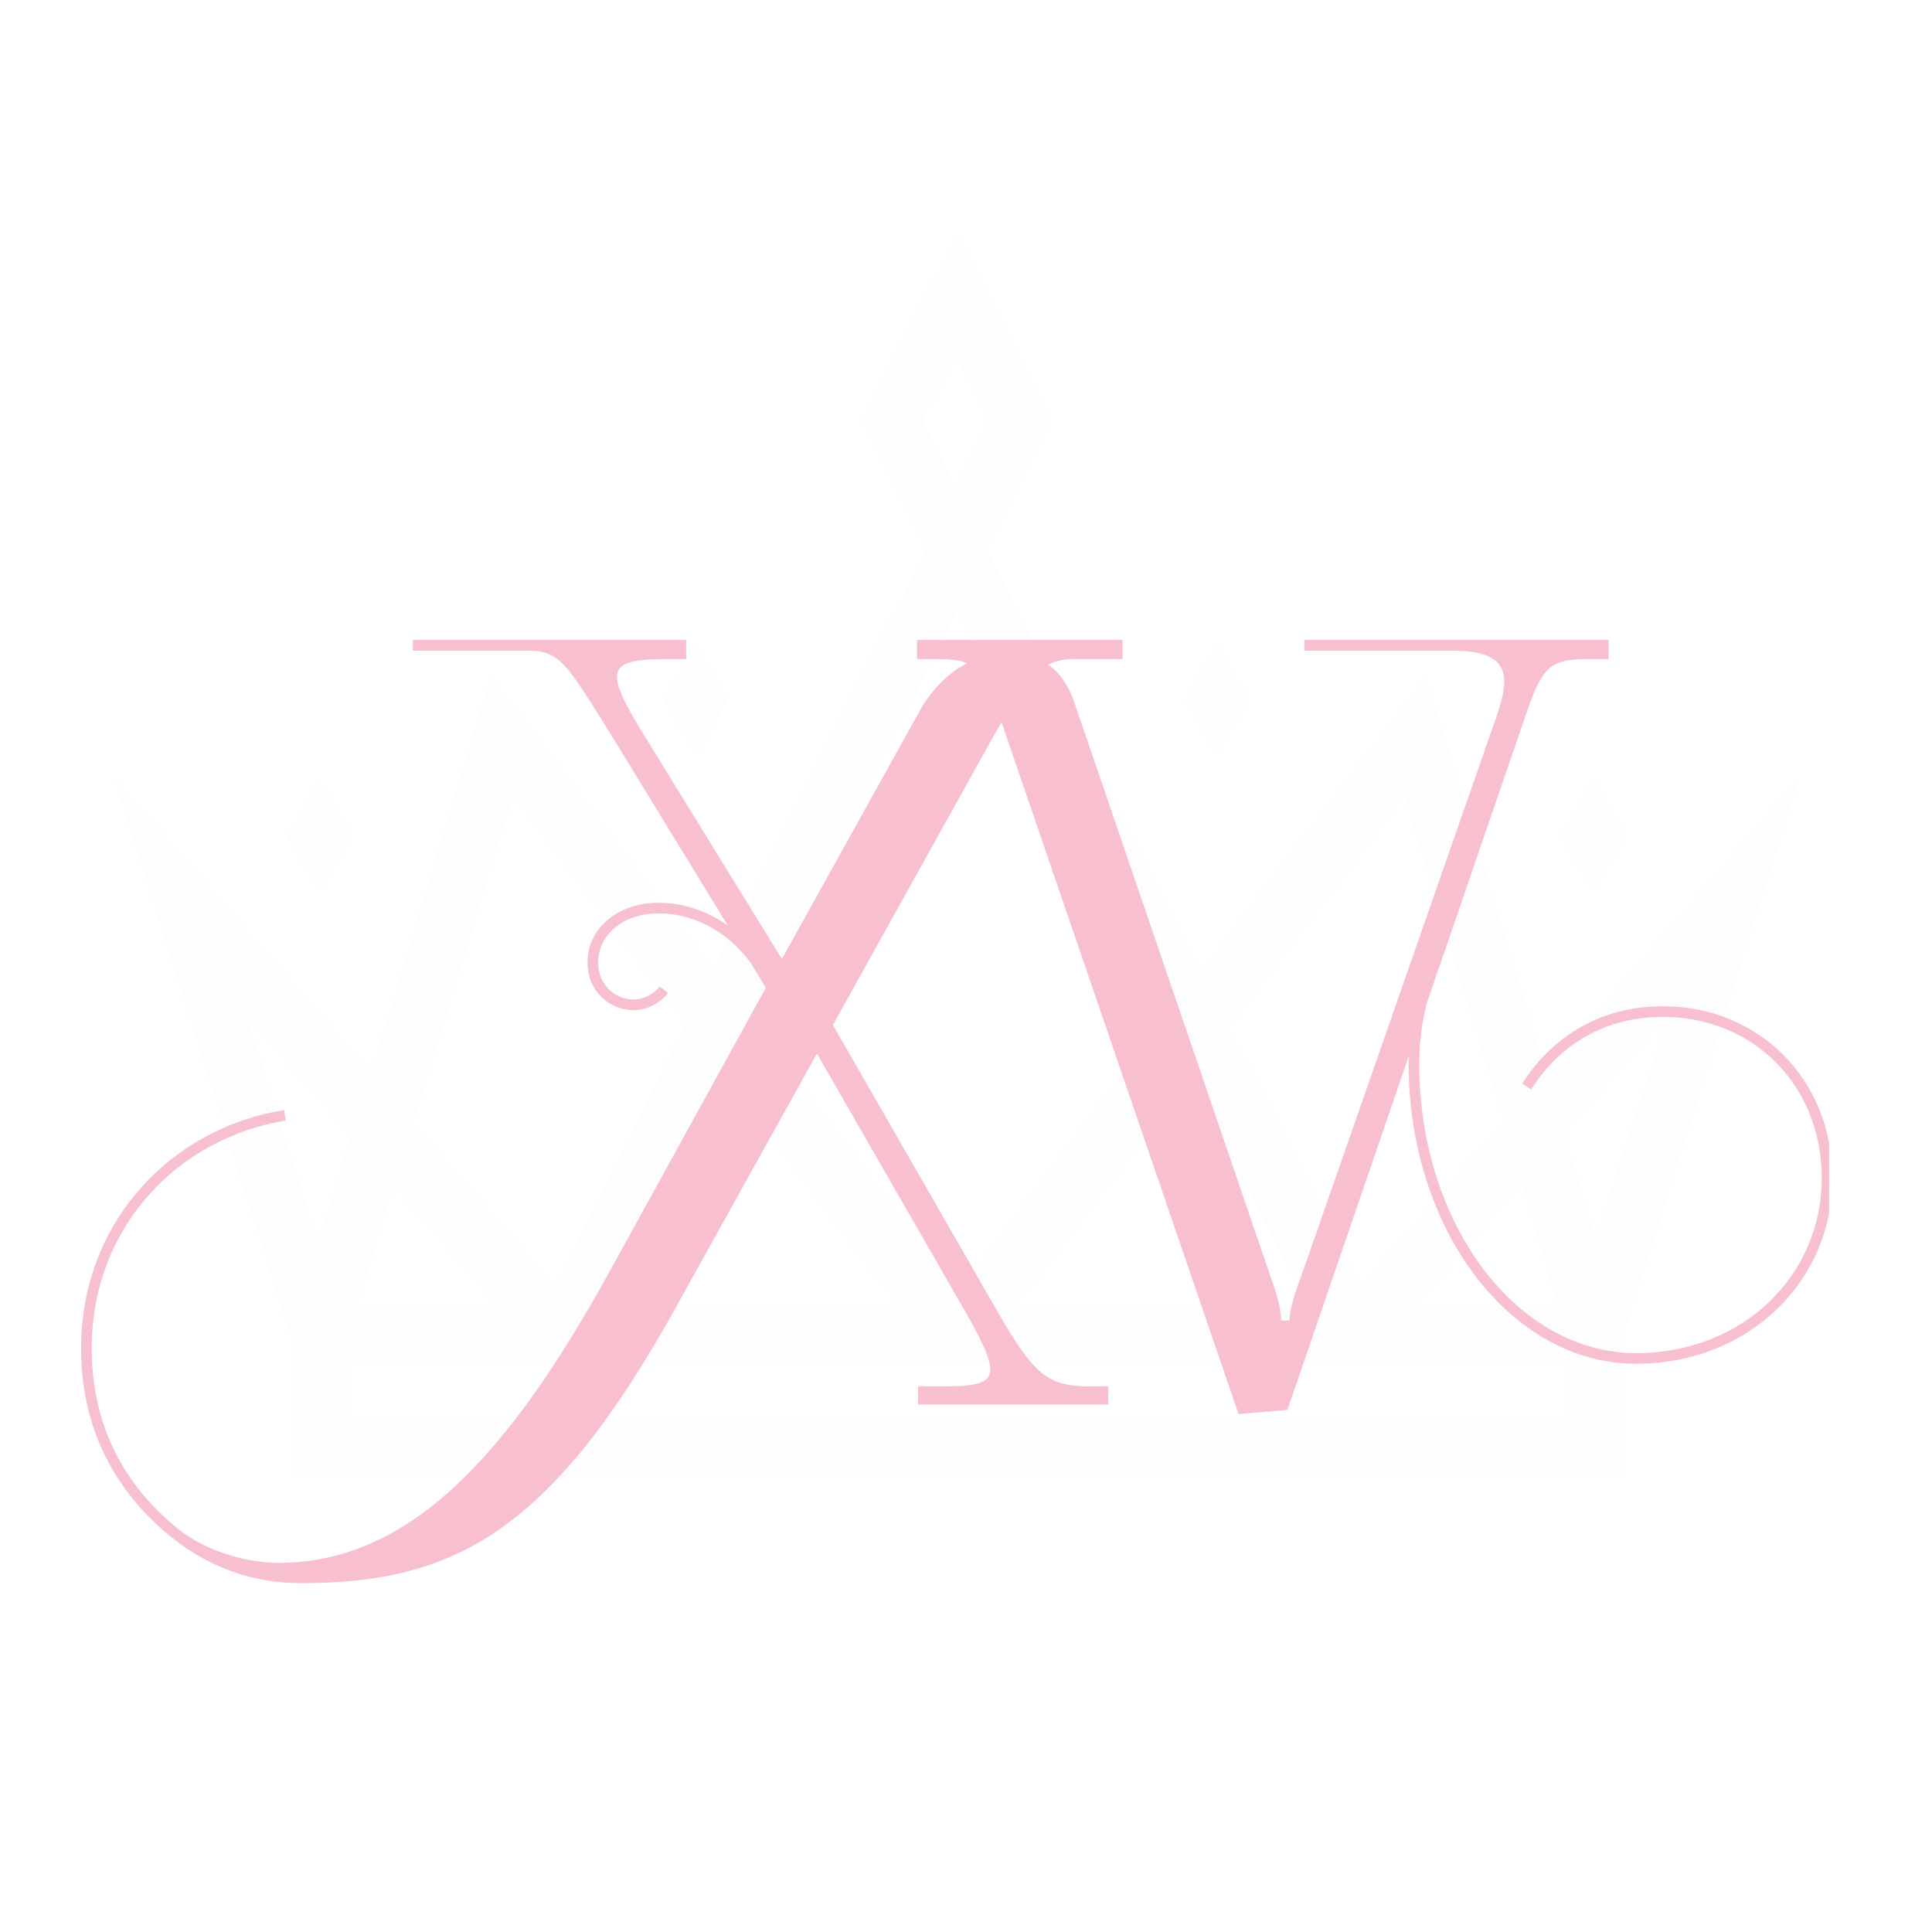
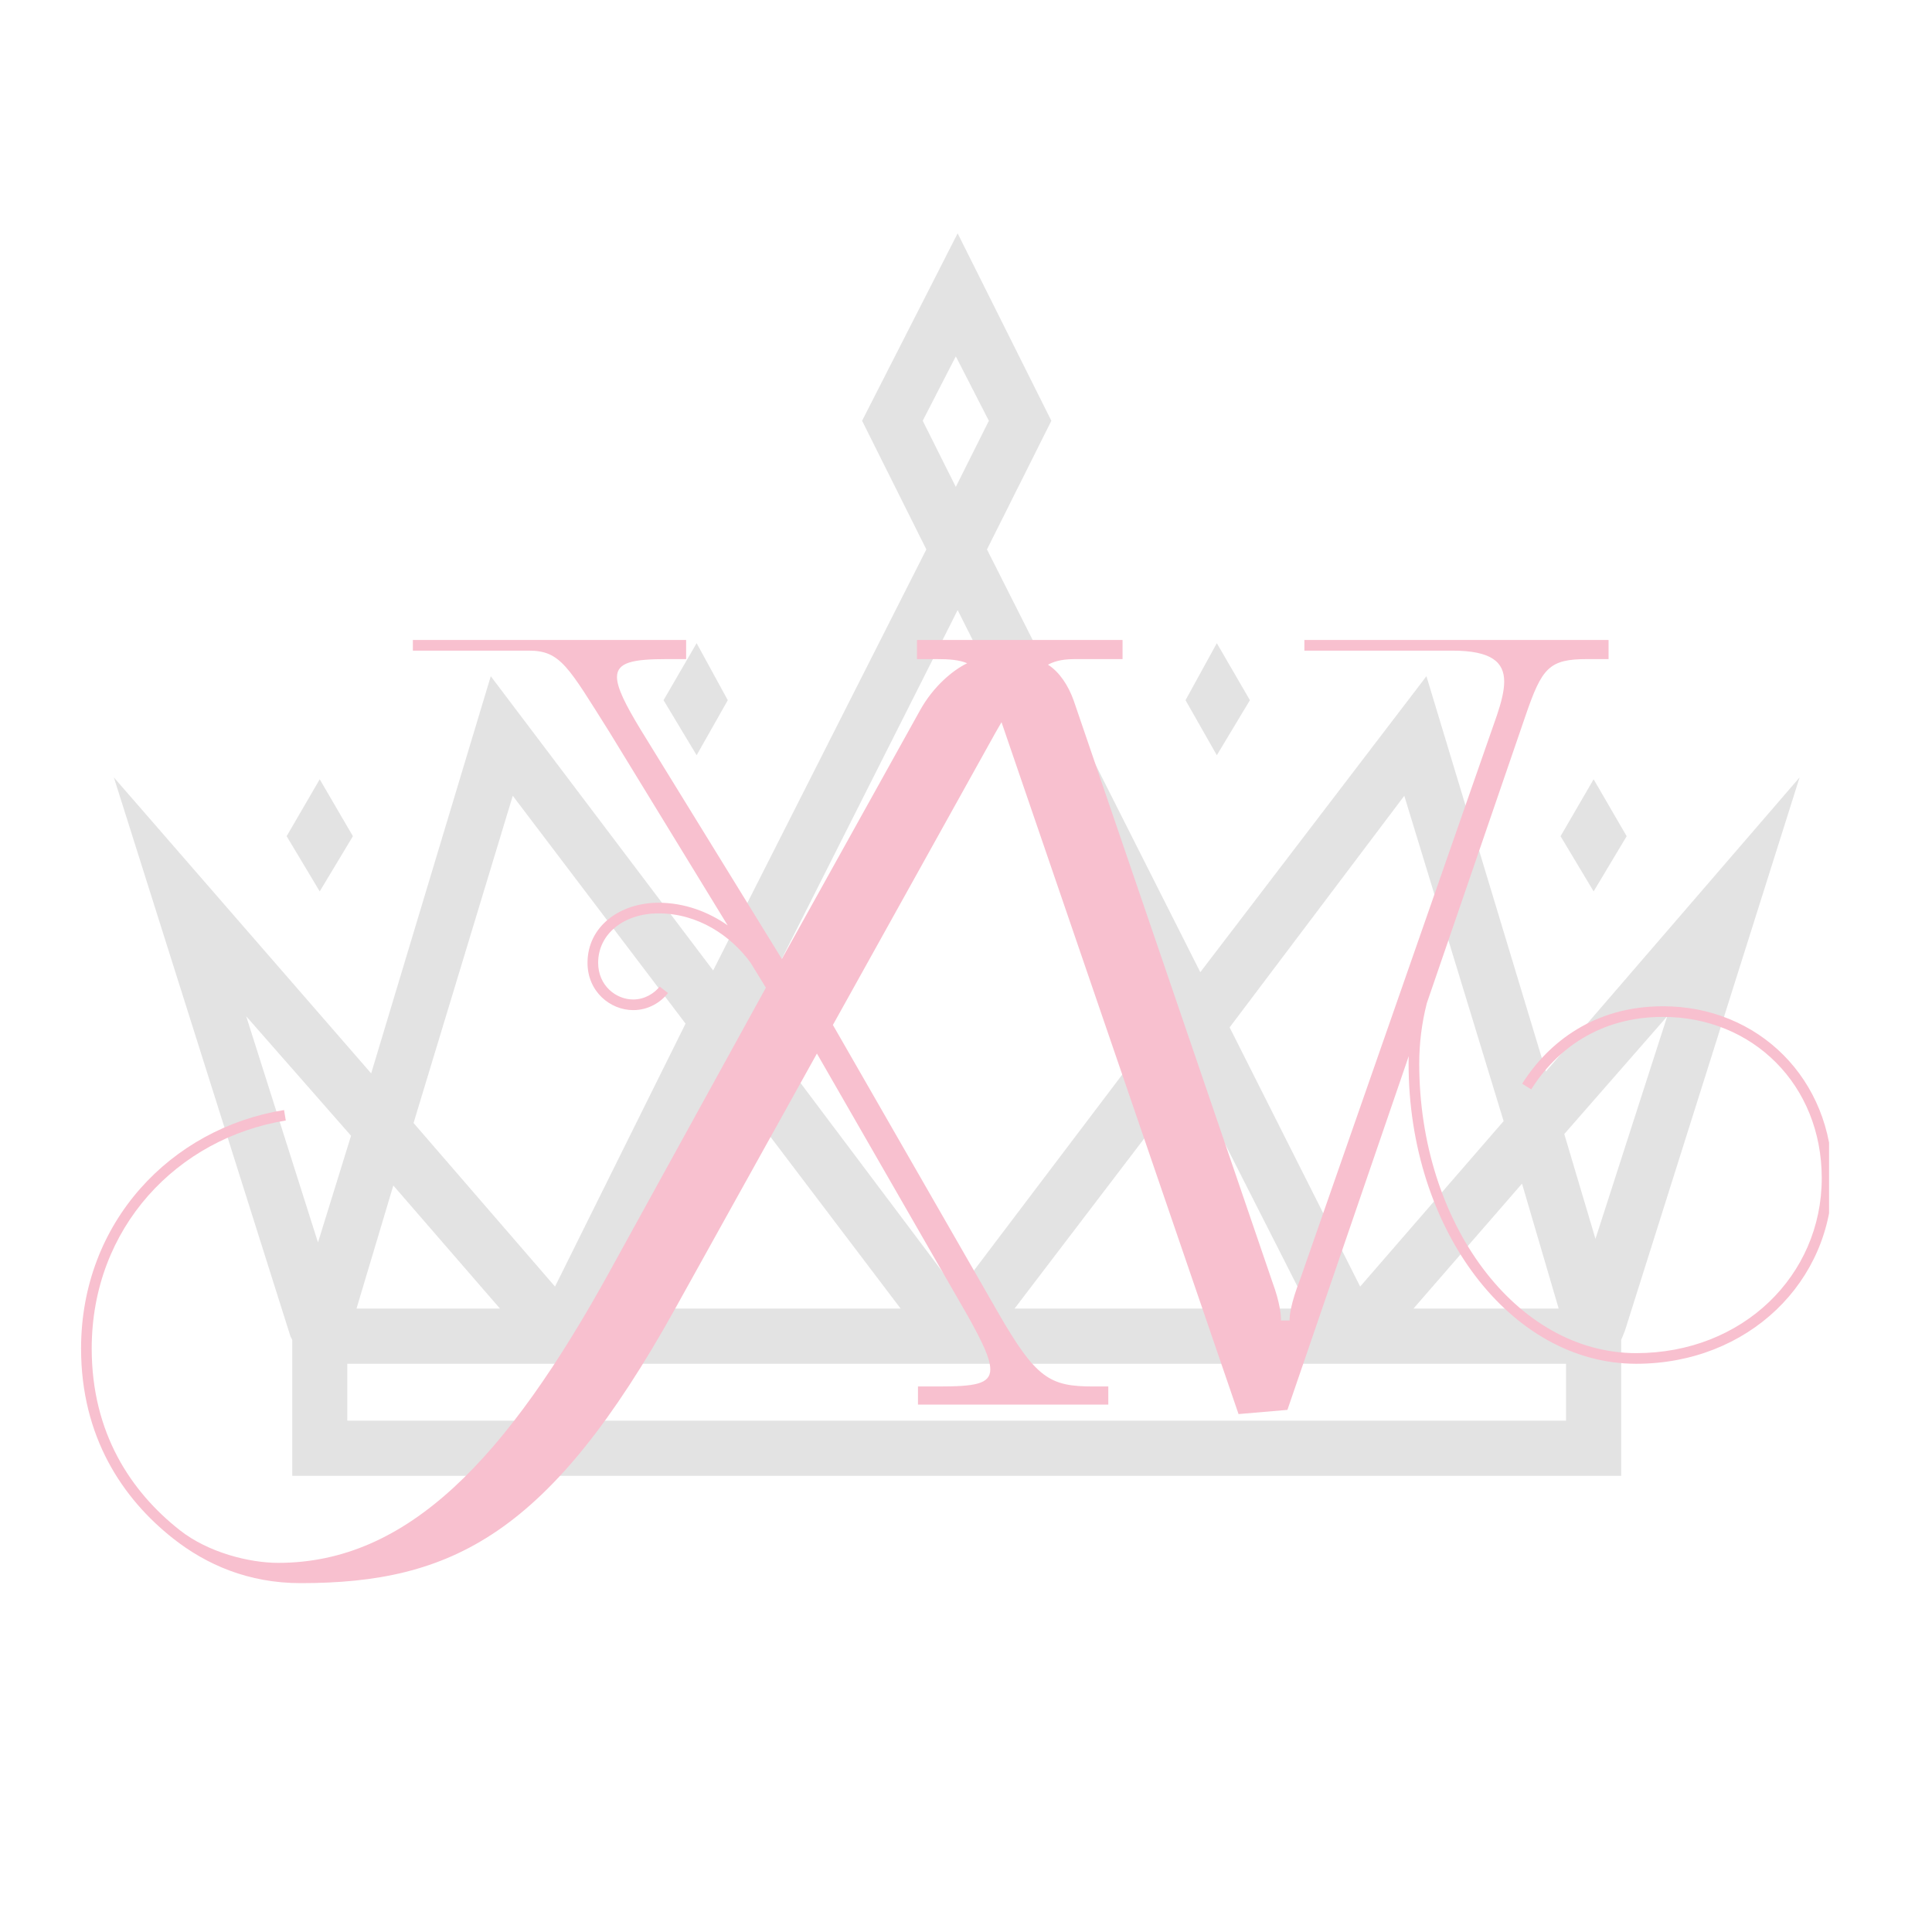
<svg xmlns="http://www.w3.org/2000/svg" width="70" zoomAndPan="magnify" viewBox="0 0 52.5 52.5" height="70" preserveAspectRatio="xMidYMid meet" version="1.0">
  <defs>
-     <filter x="0%" y="0%" width="100%" height="100%" id="cf34ba113a">
+     <filter x="0%" y="0%" width="100%" height="100%" id="679e6b843a">
      <feColorMatrix values="0 0 0 0 1 0 0 0 0 1 0 0 0 0 1 0 0 0 1 0" color-interpolation-filters="sRGB" />
    </filter>
-     <mask id="a1e5db83de">
-       <g filter="url(#cf34ba113a)">
-         <rect x="-5.25" width="63" fill="#000000" y="-5.25" height="63" fill-opacity="0.71" />
+     <mask id="31feb93070">
+       <g filter="url(#679e6b843a)">
+         <rect x="-5.25" width="63" fill="#000000" y="-5.25" height="63" fill-opacity="0.61" />
      </g>
    </mask>
-     <clipPath id="3ac299b6a9">
+     <clipPath id="38dc55c409">
      <path d="M 0.094 0.273 L 46 0.273 L 46 34.414 L 0.094 34.414 Z M 0.094 0.273 " clip-rule="nonzero" />
    </clipPath>
-     <clipPath id="1d4d5b4986">
+     <clipPath id="dfd43a5058">
      <rect x="0" width="47" y="0" height="35" />
    </clipPath>
-     <clipPath id="8a890222ee">
+     <clipPath id="41eecc1206">
      <path d="M 2.156 17.391 L 49.703 17.391 L 49.703 43.391 L 2.156 43.391 Z M 2.156 17.391 " clip-rule="nonzero" />
    </clipPath>
  </defs>
-   <g mask="url(#a1e5db83de)">
+   <g mask="url(#31feb93070)">
    <g transform="matrix(1, 0, 0, 1, 3, 6)">
-       <g clip-path="url(#1d4d5b4986)">
-         <path fill="#fcfcfc" d="M 6.59 16.723 L 5.688 15.176 L 4.789 16.723 L 5.688 18.223 Z M 6.59 16.723 " fill-opacity="1" fill-rule="nonzero" />
-         <path fill="#fcfcfc" d="M 16.777 13.027 L 15.93 11.477 L 15.031 13.027 L 15.93 14.523 Z M 16.777 13.027 " fill-opacity="1" fill-rule="nonzero" />
-         <path fill="#fcfcfc" d="M 41.203 16.723 L 40.305 15.176 L 39.406 16.723 L 40.305 18.223 Z M 41.203 16.723 " fill-opacity="1" fill-rule="nonzero" />
-         <path fill="#fcfcfc" d="M 30.965 13.027 L 30.066 11.477 L 29.215 13.027 L 30.066 14.523 Z M 30.965 13.027 " fill-opacity="1" fill-rule="nonzero" />
-         <g clip-path="url(#3ac299b6a9)">
-           <path fill="#fcfcfc" d="M 39.008 23.117 L 35.762 12.375 L 29.617 20.418 L 23.82 8.93 L 25.57 5.434 L 23.023 0.34 L 20.426 5.434 L 22.172 8.93 L 16.379 20.367 L 10.336 12.375 L 7.086 23.168 L 0.094 15.125 L 4.891 30.309 L 4.941 30.41 L 4.941 34.105 L 41.055 34.105 L 41.055 30.41 L 41.156 30.16 L 45.902 15.125 Z M 39.355 29.559 L 35.41 29.559 L 38.359 26.164 Z M 35.16 15.625 L 37.859 24.465 L 33.961 28.961 L 30.414 21.918 Z M 32.562 29.559 L 24.57 29.559 L 29.367 23.266 Z M 22.074 5.434 L 22.973 3.684 L 23.871 5.434 L 22.973 7.23 Z M 23.023 10.578 L 28.617 21.719 L 23.023 29.109 L 17.43 21.668 Z M 7.688 26.215 L 10.586 29.559 L 6.688 29.559 Z M 21.473 29.559 L 13.434 29.559 L 16.629 23.168 Z M 10.934 15.625 L 15.629 21.816 L 12.082 28.961 L 8.238 24.516 Z M 3.691 21.617 L 6.539 24.863 L 5.641 27.762 Z M 39.555 32.605 L 6.438 32.605 L 6.438 31.059 L 39.555 31.059 Z M 40.355 27.664 L 39.508 24.816 L 42.305 21.617 Z M 40.355 27.664 " fill-opacity="1" fill-rule="nonzero" />
+       <g clip-path="url(#dfd43a5058)">
+         <path fill="#d2d2d2" d="M 6.59 16.723 L 5.688 15.176 L 4.789 16.723 L 5.688 18.223 Z M 6.59 16.723 " fill-opacity="1" fill-rule="nonzero" />
+         <path fill="#d2d2d2" d="M 16.777 13.027 L 15.93 11.477 L 15.031 13.027 L 15.93 14.523 Z M 16.777 13.027 " fill-opacity="1" fill-rule="nonzero" />
+         <path fill="#d2d2d2" d="M 41.203 16.723 L 40.305 15.176 L 39.406 16.723 L 40.305 18.223 Z M 41.203 16.723 " fill-opacity="1" fill-rule="nonzero" />
+         <path fill="#d2d2d2" d="M 30.965 13.027 L 30.066 11.477 L 29.215 13.027 L 30.066 14.523 Z M 30.965 13.027 " fill-opacity="1" fill-rule="nonzero" />
+         <g clip-path="url(#38dc55c409)">
+           <path fill="#d2d2d2" d="M 39.008 23.117 L 35.762 12.375 L 29.617 20.418 L 23.82 8.93 L 25.57 5.434 L 23.023 0.34 L 20.426 5.434 L 22.172 8.93 L 16.379 20.371 L 10.336 12.375 L 7.086 23.168 L 0.094 15.125 L 4.891 30.309 L 4.941 30.41 L 4.941 34.105 L 41.055 34.105 L 41.055 30.41 L 41.156 30.16 L 45.902 15.125 Z M 39.355 29.559 L 35.41 29.559 L 38.359 26.164 Z M 35.16 15.625 L 37.859 24.465 L 33.961 28.961 L 30.414 21.918 Z M 32.562 29.559 L 24.57 29.559 L 29.367 23.266 Z M 22.074 5.434 L 22.973 3.684 L 23.871 5.434 L 22.973 7.23 Z M 23.023 10.578 L 28.617 21.719 L 23.023 29.109 L 17.43 21.668 Z M 7.688 26.215 L 10.586 29.559 L 6.688 29.559 Z M 21.473 29.559 L 13.434 29.559 L 16.629 23.168 Z M 10.934 15.625 L 15.629 21.816 L 12.082 28.961 L 8.238 24.516 Z M 3.691 21.617 L 6.539 24.863 L 5.641 27.762 Z M 39.555 32.605 L 6.438 32.605 L 6.438 31.059 L 39.555 31.059 Z M 40.355 27.664 L 39.508 24.816 L 42.305 21.617 Z M 40.355 27.664 " fill-opacity="1" fill-rule="nonzero" />
        </g>
      </g>
    </g>
  </g>
-   <g clip-path="url(#8a890222ee)">
+   <g clip-path="url(#41eecc1206)">
    <path fill="#f8c0cf" d="M 49.793 32.016 C 49.793 34.832 47.504 37.059 44.461 37.059 C 41.047 37.059 38.277 33.406 38.277 28.902 C 38.277 28.832 38.277 28.766 38.281 28.699 L 34.984 38.312 L 33.656 38.426 L 27.215 19.625 C 27.164 19.711 27.109 19.805 27.055 19.902 L 22.633 27.852 L 27.113 35.652 C 28.156 37.469 28.527 37.676 29.715 37.676 L 30.117 37.676 L 30.117 38.168 L 24.945 38.168 L 24.945 37.676 L 25.496 37.676 C 26.477 37.676 26.91 37.617 26.91 37.211 C 26.91 36.922 26.707 36.492 26.305 35.77 L 22.199 28.629 L 18.344 35.566 C 14.938 41.699 12.277 43.02 8.172 43.02 C 6.746 43.02 5.605 42.516 4.707 41.809 C 3.328 40.723 2.203 39.043 2.203 36.645 C 2.203 33.207 4.648 30.66 7.719 30.164 L 7.766 30.449 C 4.824 30.926 2.492 33.355 2.492 36.645 C 2.492 38.945 3.562 40.539 4.887 41.582 C 5.656 42.188 6.773 42.469 7.559 42.469 C 11.074 42.469 13.754 39.66 16.582 34.523 L 20.812 26.84 L 20.398 26.164 C 19.863 25.426 18.965 24.82 17.895 24.82 C 16.957 24.82 16.254 25.375 16.254 26.164 C 16.254 26.777 16.734 27.16 17.207 27.16 C 17.523 27.16 17.785 26.988 17.926 26.809 L 18.152 26.984 C 17.965 27.227 17.629 27.449 17.207 27.449 C 16.582 27.449 15.965 26.945 15.965 26.164 C 15.965 25.168 16.852 24.531 17.895 24.531 C 18.605 24.531 19.254 24.781 19.773 25.145 L 16.566 19.902 C 15.438 18.113 15.234 17.68 14.367 17.68 L 11.219 17.68 L 11.219 17.391 L 18.645 17.391 L 18.645 17.91 L 18.125 17.91 C 17.203 17.91 16.766 17.996 16.766 18.398 C 16.766 18.691 17 19.152 17.402 19.816 L 21.246 26.059 L 25.004 19.297 C 25.363 18.652 25.887 18.215 26.281 18.023 C 26.328 18 26.375 17.984 26.418 17.969 L 26.418 17.91 L 24.918 17.91 L 24.918 17.391 L 30.504 17.391 L 30.504 17.91 L 29.25 17.91 C 28.949 17.91 28.711 17.938 28.477 18.062 C 28.789 18.258 29.031 18.629 29.176 19.035 L 34.578 34.844 C 34.781 35.391 34.809 35.738 34.809 35.855 L 34.809 35.883 L 35.043 35.883 L 35.043 35.855 C 35.043 35.77 35.07 35.422 35.332 34.758 L 40.676 19.441 C 40.793 19.094 40.875 18.781 40.875 18.523 C 40.875 17.996 40.535 17.68 39.461 17.68 L 35.445 17.68 L 35.445 17.391 L 43.711 17.391 L 43.711 17.91 L 43.133 17.91 C 42.094 17.91 41.902 18.145 41.457 19.441 L 38.773 27.258 C 38.633 27.805 38.566 28.359 38.566 28.902 C 38.566 33.246 41.207 36.77 44.461 36.77 C 47.355 36.77 49.504 34.66 49.504 32.016 C 49.504 29.477 47.625 27.633 45.191 27.633 C 43.453 27.633 42.289 28.527 41.609 29.602 L 41.363 29.449 C 42.086 28.309 43.34 27.344 45.191 27.344 C 47.781 27.344 49.793 29.32 49.793 32.016 Z M 26.418 17.91 L 26.418 17.969 C 26.375 17.984 26.328 18 26.281 18.023 C 26.074 17.934 25.812 17.91 25.449 17.91 Z M 26.418 17.91 " fill-opacity="1" fill-rule="nonzero" />
  </g>
</svg>
